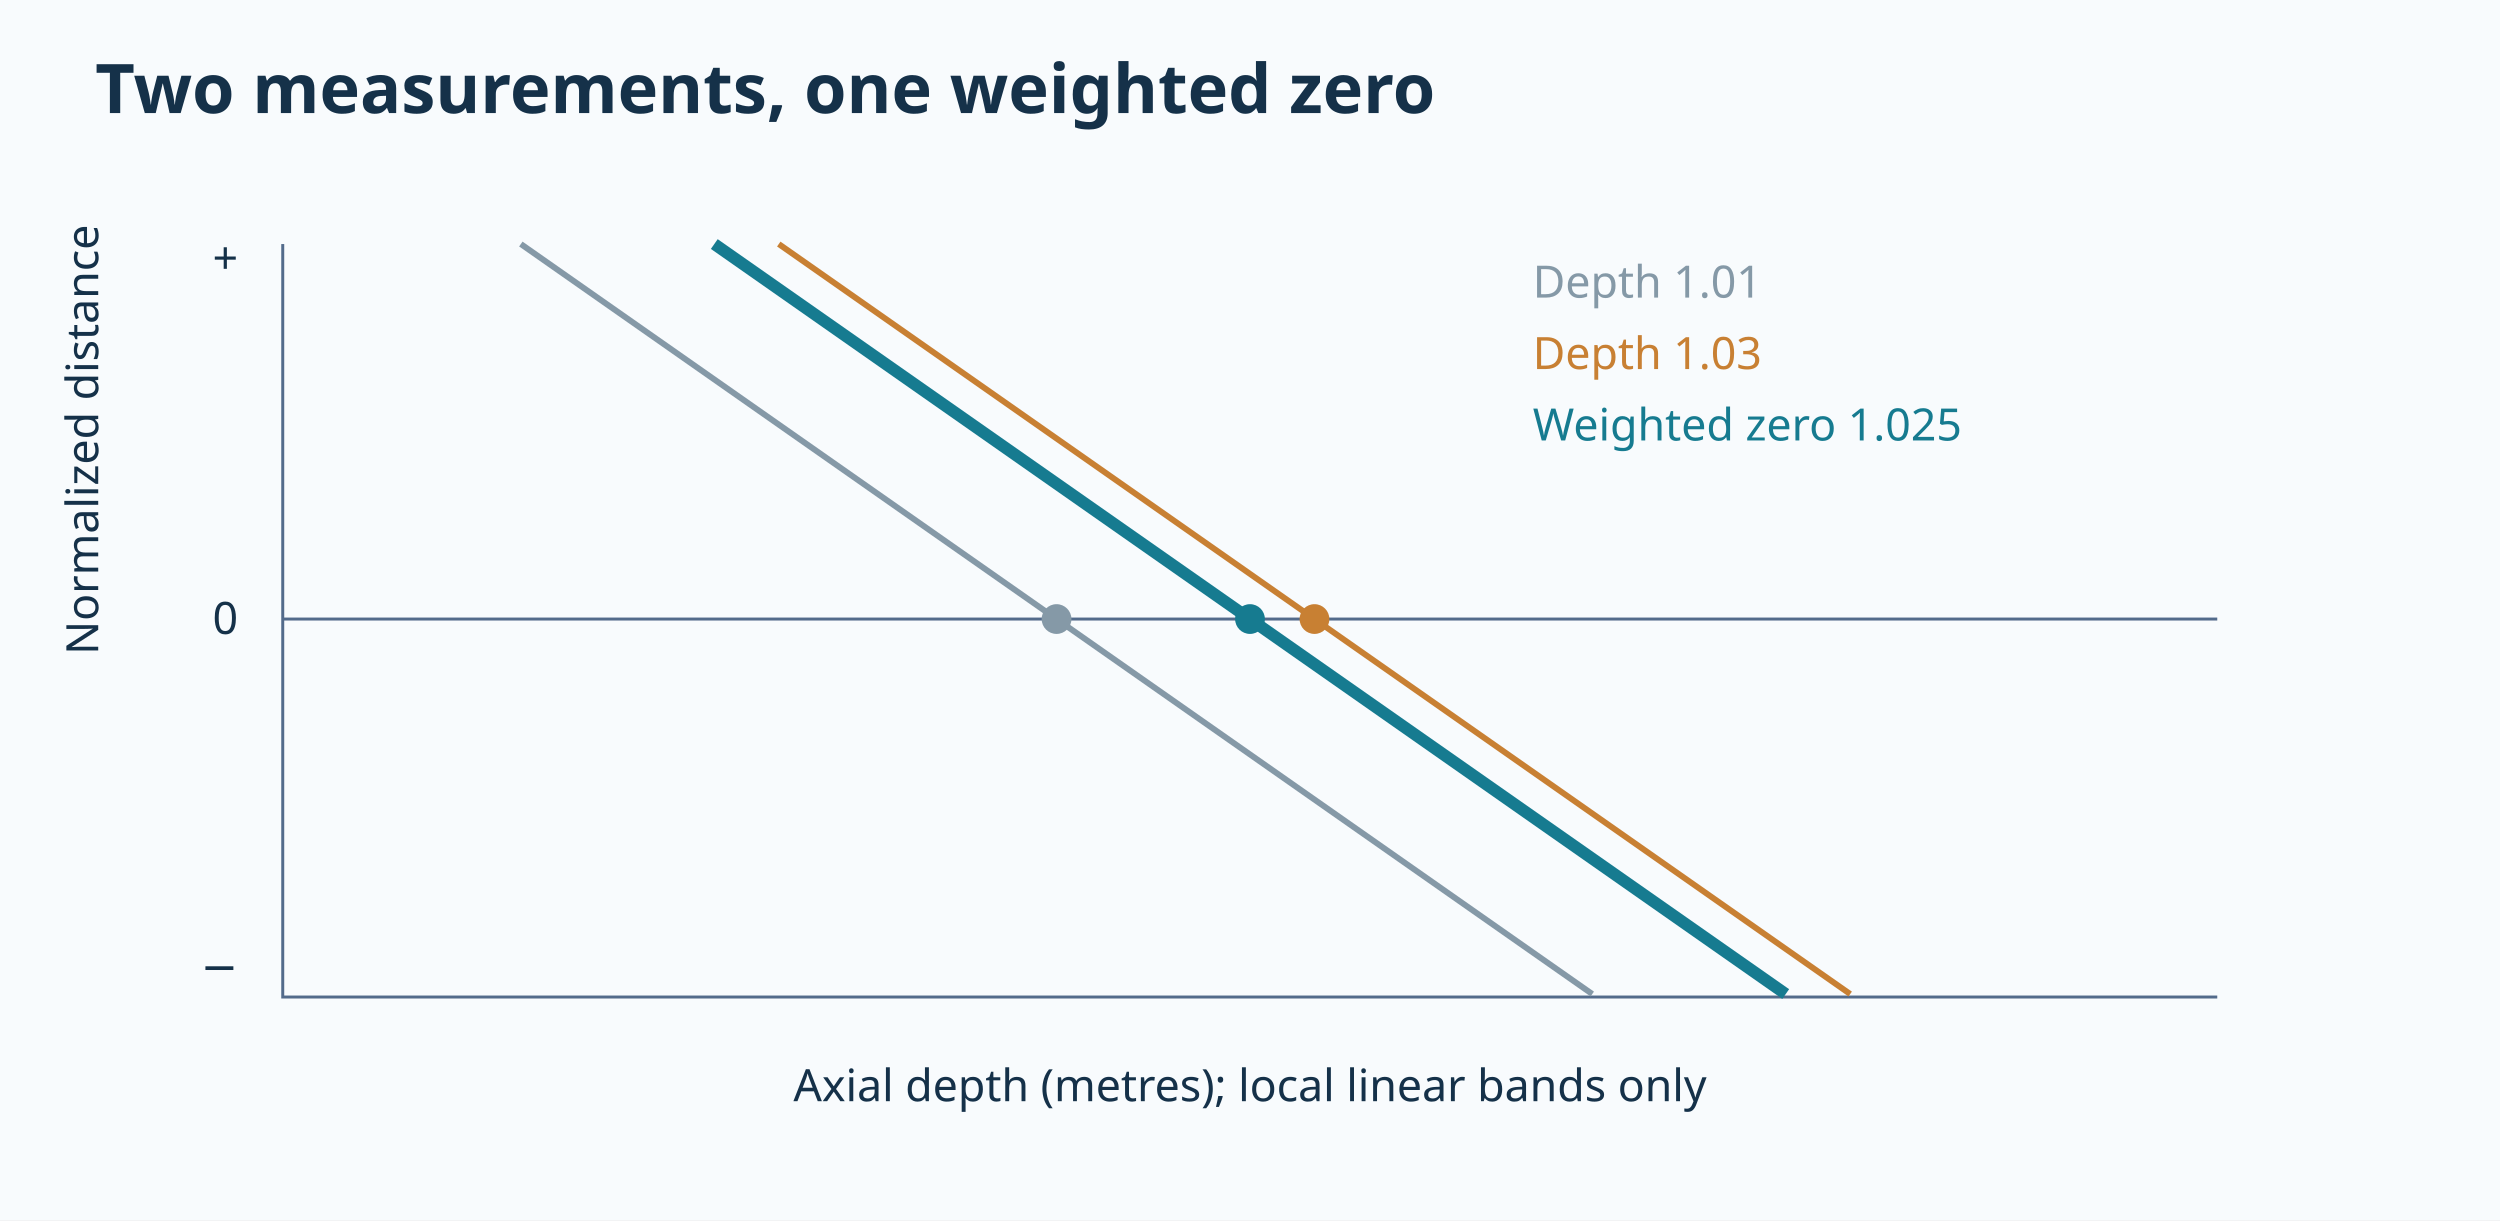
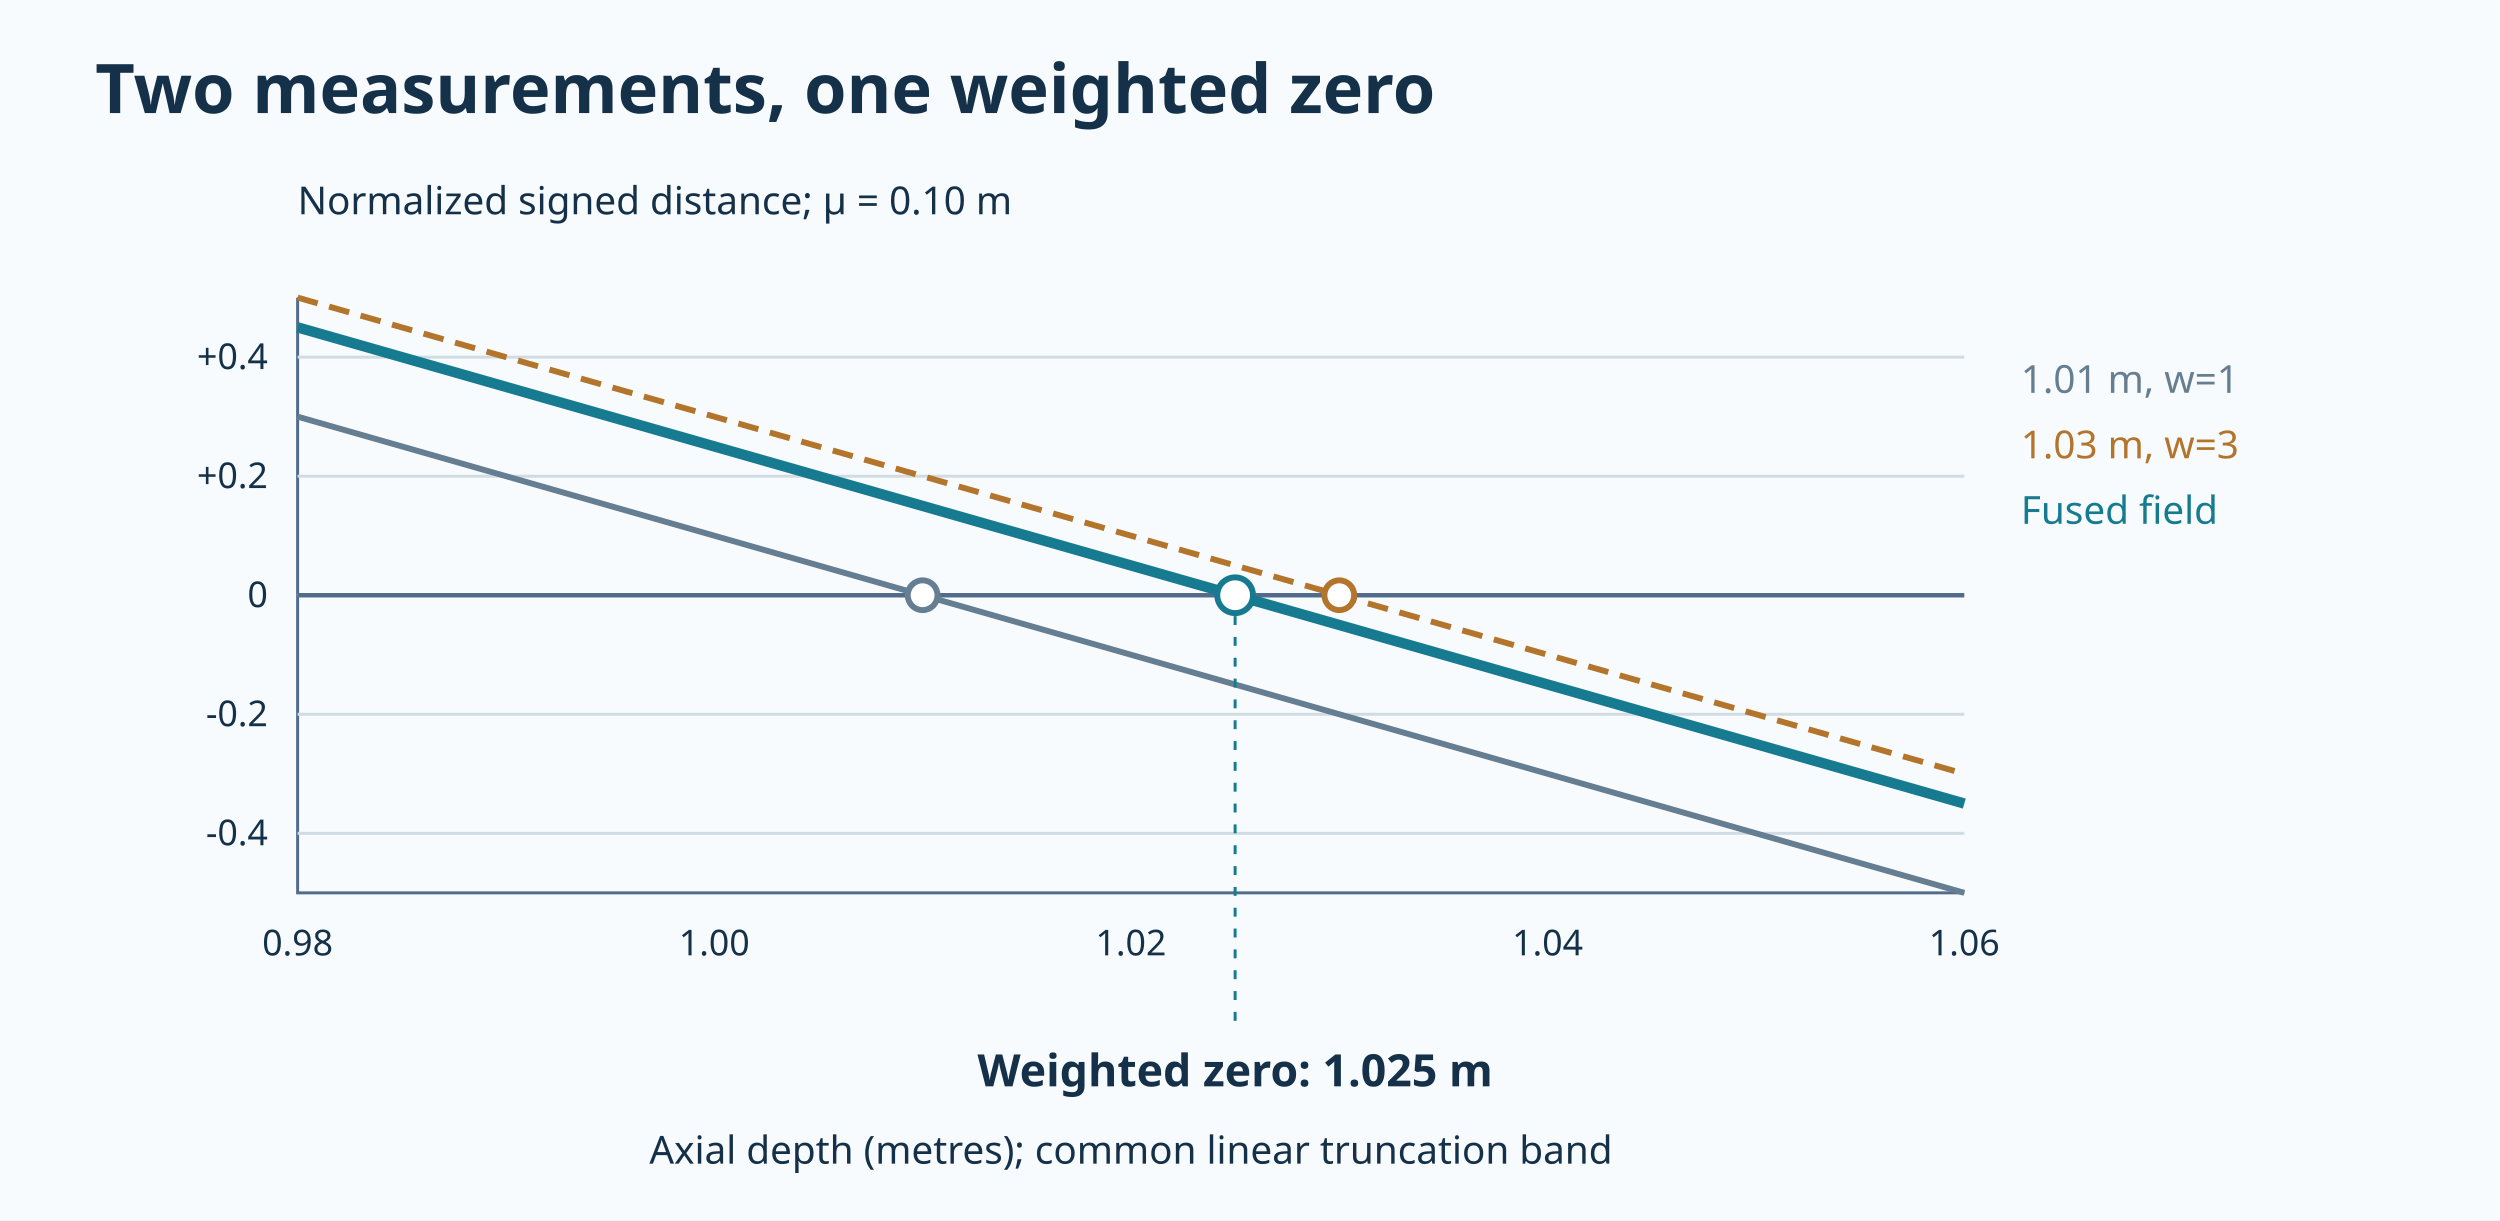
<svg xmlns="http://www.w3.org/2000/svg" width="840" height="410" viewBox="0 0 840 410" role="img">
  <rect width="840" height="410" fill="#f8fbfd" />
  <g font-family="sans-serif" font-size="15" fill="#153149">
    <text x="32" y="38" font-size="23" font-weight="bold">Two measurements, one weighted zero</text>
-     <path d="M95 82V335H745 M95 208H745" stroke="#536b8b" fill="none" />
-     <path d="M175 82L535 334" stroke="#8599a7" stroke-width="2" />
-     <circle cx="355" cy="208" r="5" fill="#8599a7" />
-     <text x="515" y="100" fill="#8599a7">Depth 1.01</text>
-     <path d="M261.667 82L621.667 334" stroke="#c88033" stroke-width="2" />
-     <circle cx="441.667" cy="208" r="5" fill="#c88033" />
-     <text x="515" y="124" fill="#c88033">Depth 1.03</text>
-     <path d="M240 82L600 334" stroke="#167b90" stroke-width="4" />
-     <circle cx="420" cy="208" r="5" fill="#167b90" />
-     <text x="515" y="148" fill="#167b90">Weighted zero 1.025</text>
-     <text x="80" y="92" text-anchor="end">+</text>
-     <text x="80" y="213" text-anchor="end">0</text>
-     <text x="80" y="330" text-anchor="end">−</text>
-     <text x="420" y="370" text-anchor="middle">Axial depth (metres); local linear bands only</text>
-     <text x="33" y="220" transform="rotate(-90 33 220)">Normalized distance</text>
+     <text x="100" y="72" font-size="13">Normalized signed distance; μ = 0.10 m</text>
+     <path d="M100 100V300H660" stroke="#536b8b" fill="none" />
+     <g stroke="#d0dce2">
+       <path d="M100 120H660 M100 160H660 M100 200H660 M100 240H660 M100 280H660" />
+     </g>
+     <path d="M100 200H660" stroke="#536b8b" stroke-width="1.5" />
+     <g font-size="12" text-anchor="end">
+       <text x="90" y="124">+0.4</text>
+       <text x="90" y="164">+0.2</text>
+       <text x="90" y="204">0</text>
+       <text x="90" y="244">-0.2</text>
+       <text x="90" y="284">-0.4</text>
+     </g>
+     <path d="M100 140L660 300" stroke="#667e91" stroke-width="2" fill="none" />
+     <path d="M100 100L660 260" stroke="#b3752c" stroke-width="2" stroke-dasharray="7 4" fill="none" />
+     <path d="M100 110L660 270" stroke="#167b90" stroke-width="3.5" fill="none" />
+     <g fill="#fff" stroke-width="2">
+       <circle cx="310" cy="200" r="5" stroke="#667e91" />
+       <circle cx="450" cy="200" r="5" stroke="#b3752c" />
+       <circle cx="415" cy="200" r="6" stroke="#167b90" />
+     </g>
+     <g font-size="12" text-anchor="middle">
+       <text x="100" y="321">0.98</text>
+       <text x="240" y="321">1.00</text>
+       <text x="380" y="321">1.02</text>
+       <text x="520" y="321">1.04</text>
+       <text x="660" y="321">1.06</text>
+     </g>
+     <g font-size="13">
+       <text x="679" y="132" fill="#667e91">1.01 m, w=1</text>
+       <text x="679" y="154" fill="#b3752c">1.03 m, w=3</text>
+       <text x="679" y="176" fill="#167b90">Fused field</text>
+     </g>
+     <path d="M415 207V345" stroke="#167b90" stroke-dasharray="3 4" />
+     <text x="415" y="365" text-anchor="middle" font-weight="bold">Weighted zero: 1.025 m</text>
+     <text x="380" y="391" text-anchor="middle" font-size="13">Axial depth (metres); common linear truncation band</text>
  </g>
</svg>
